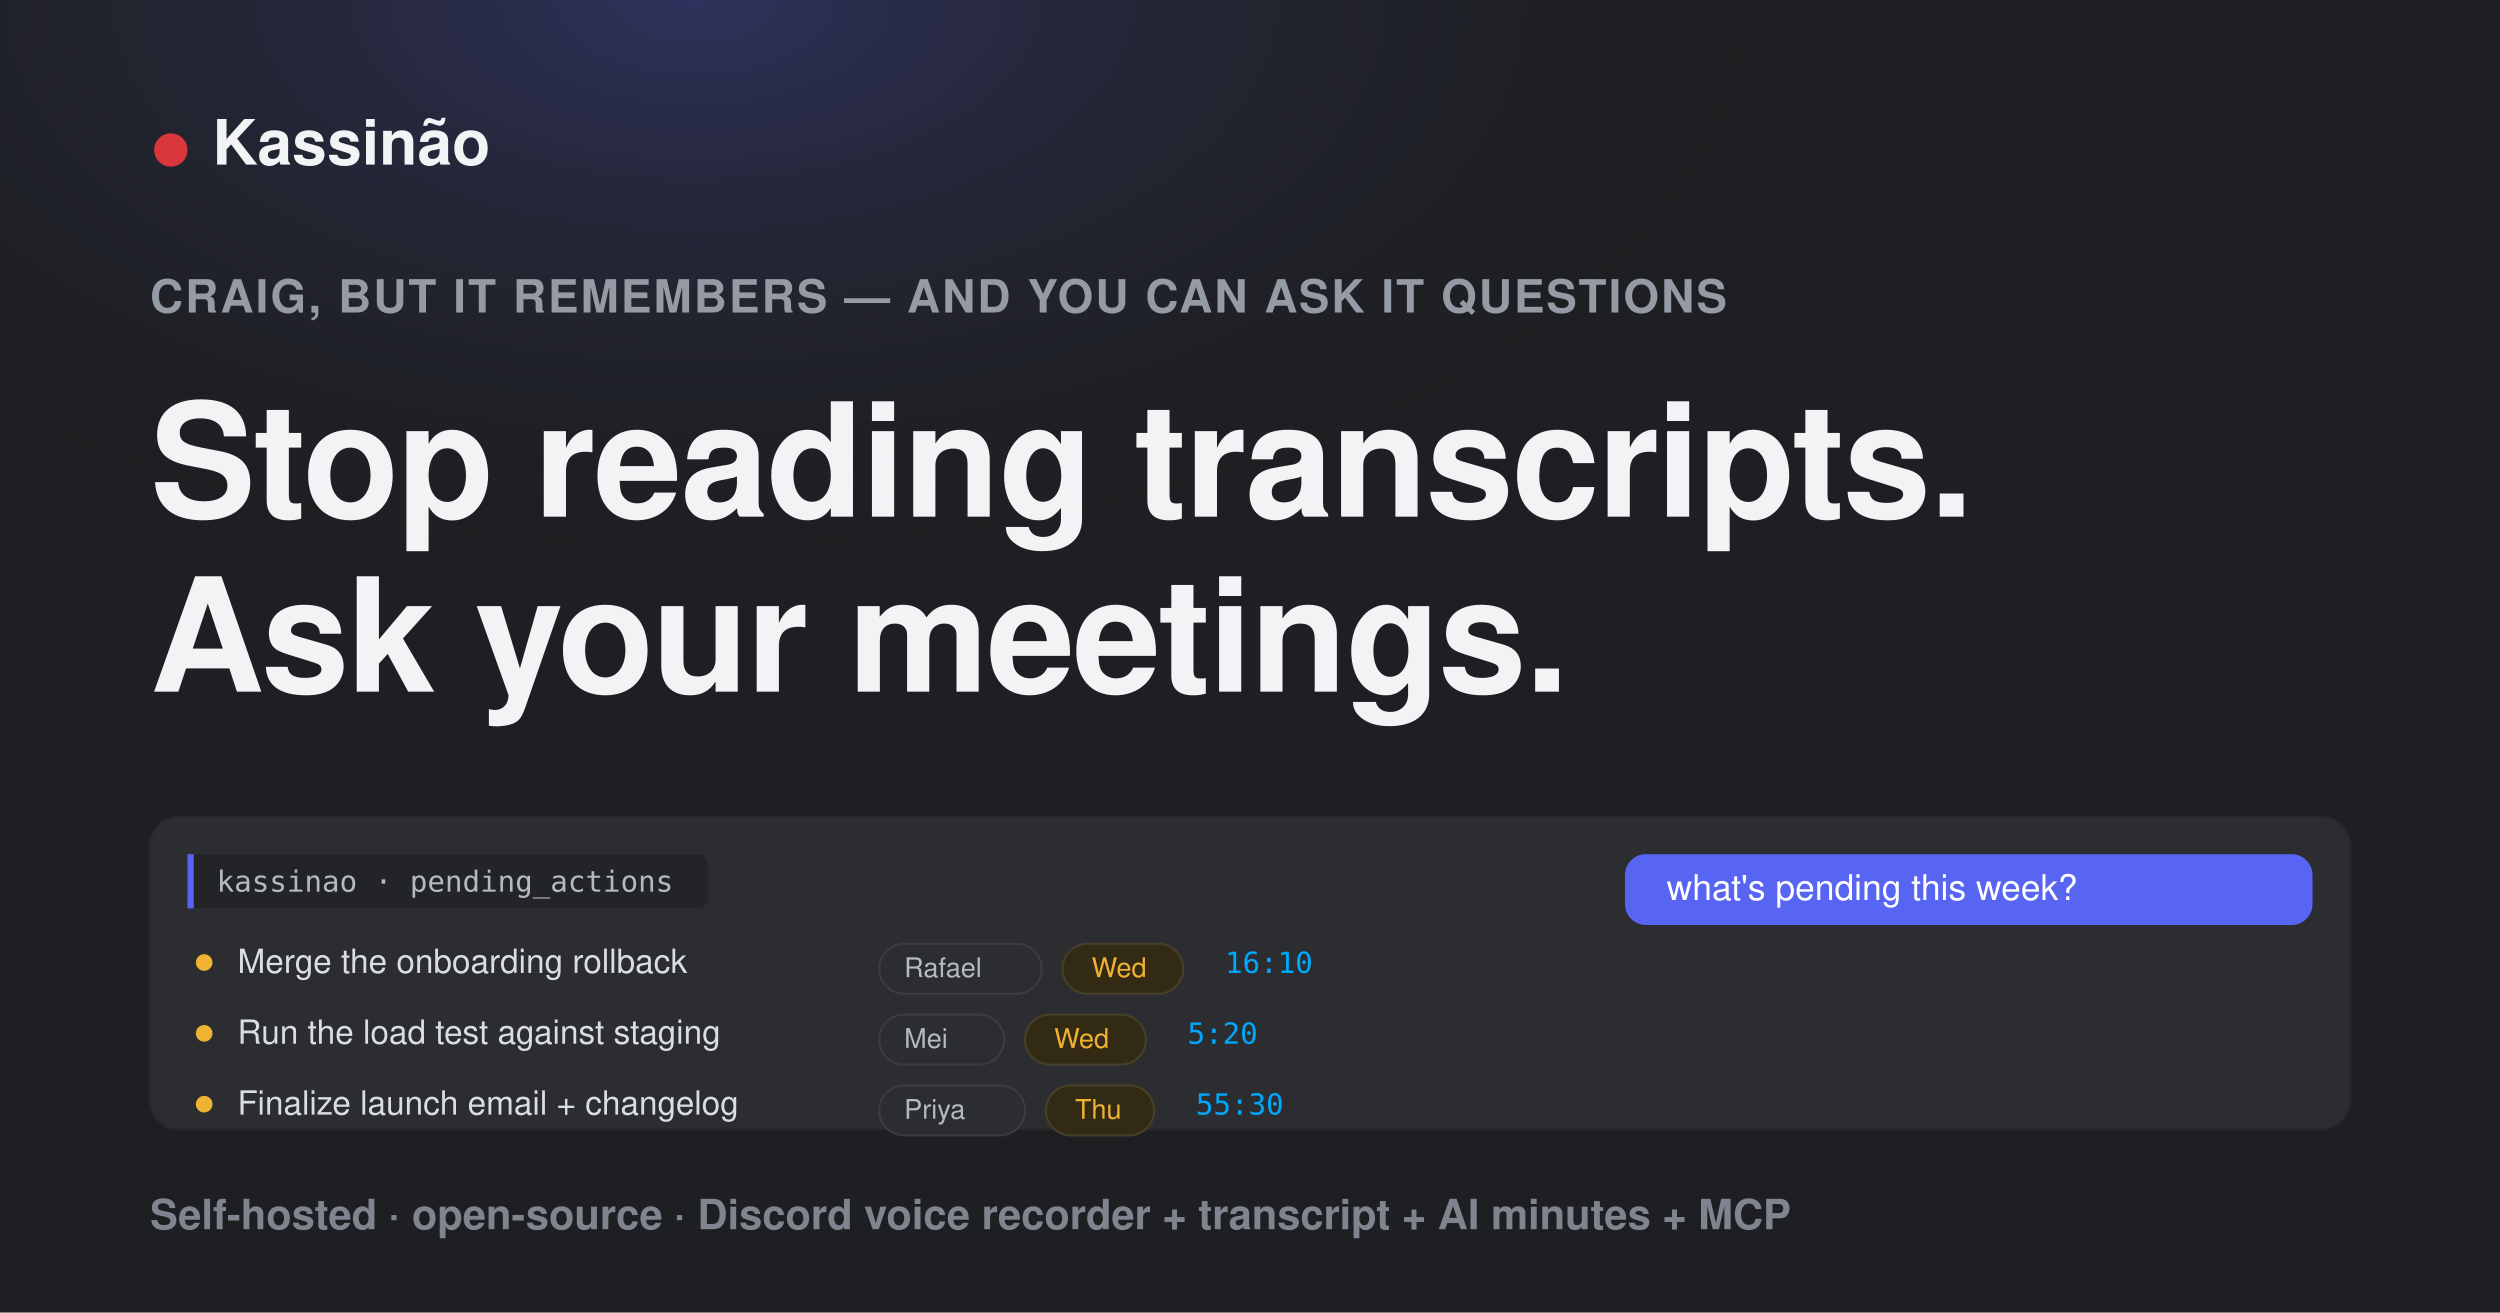
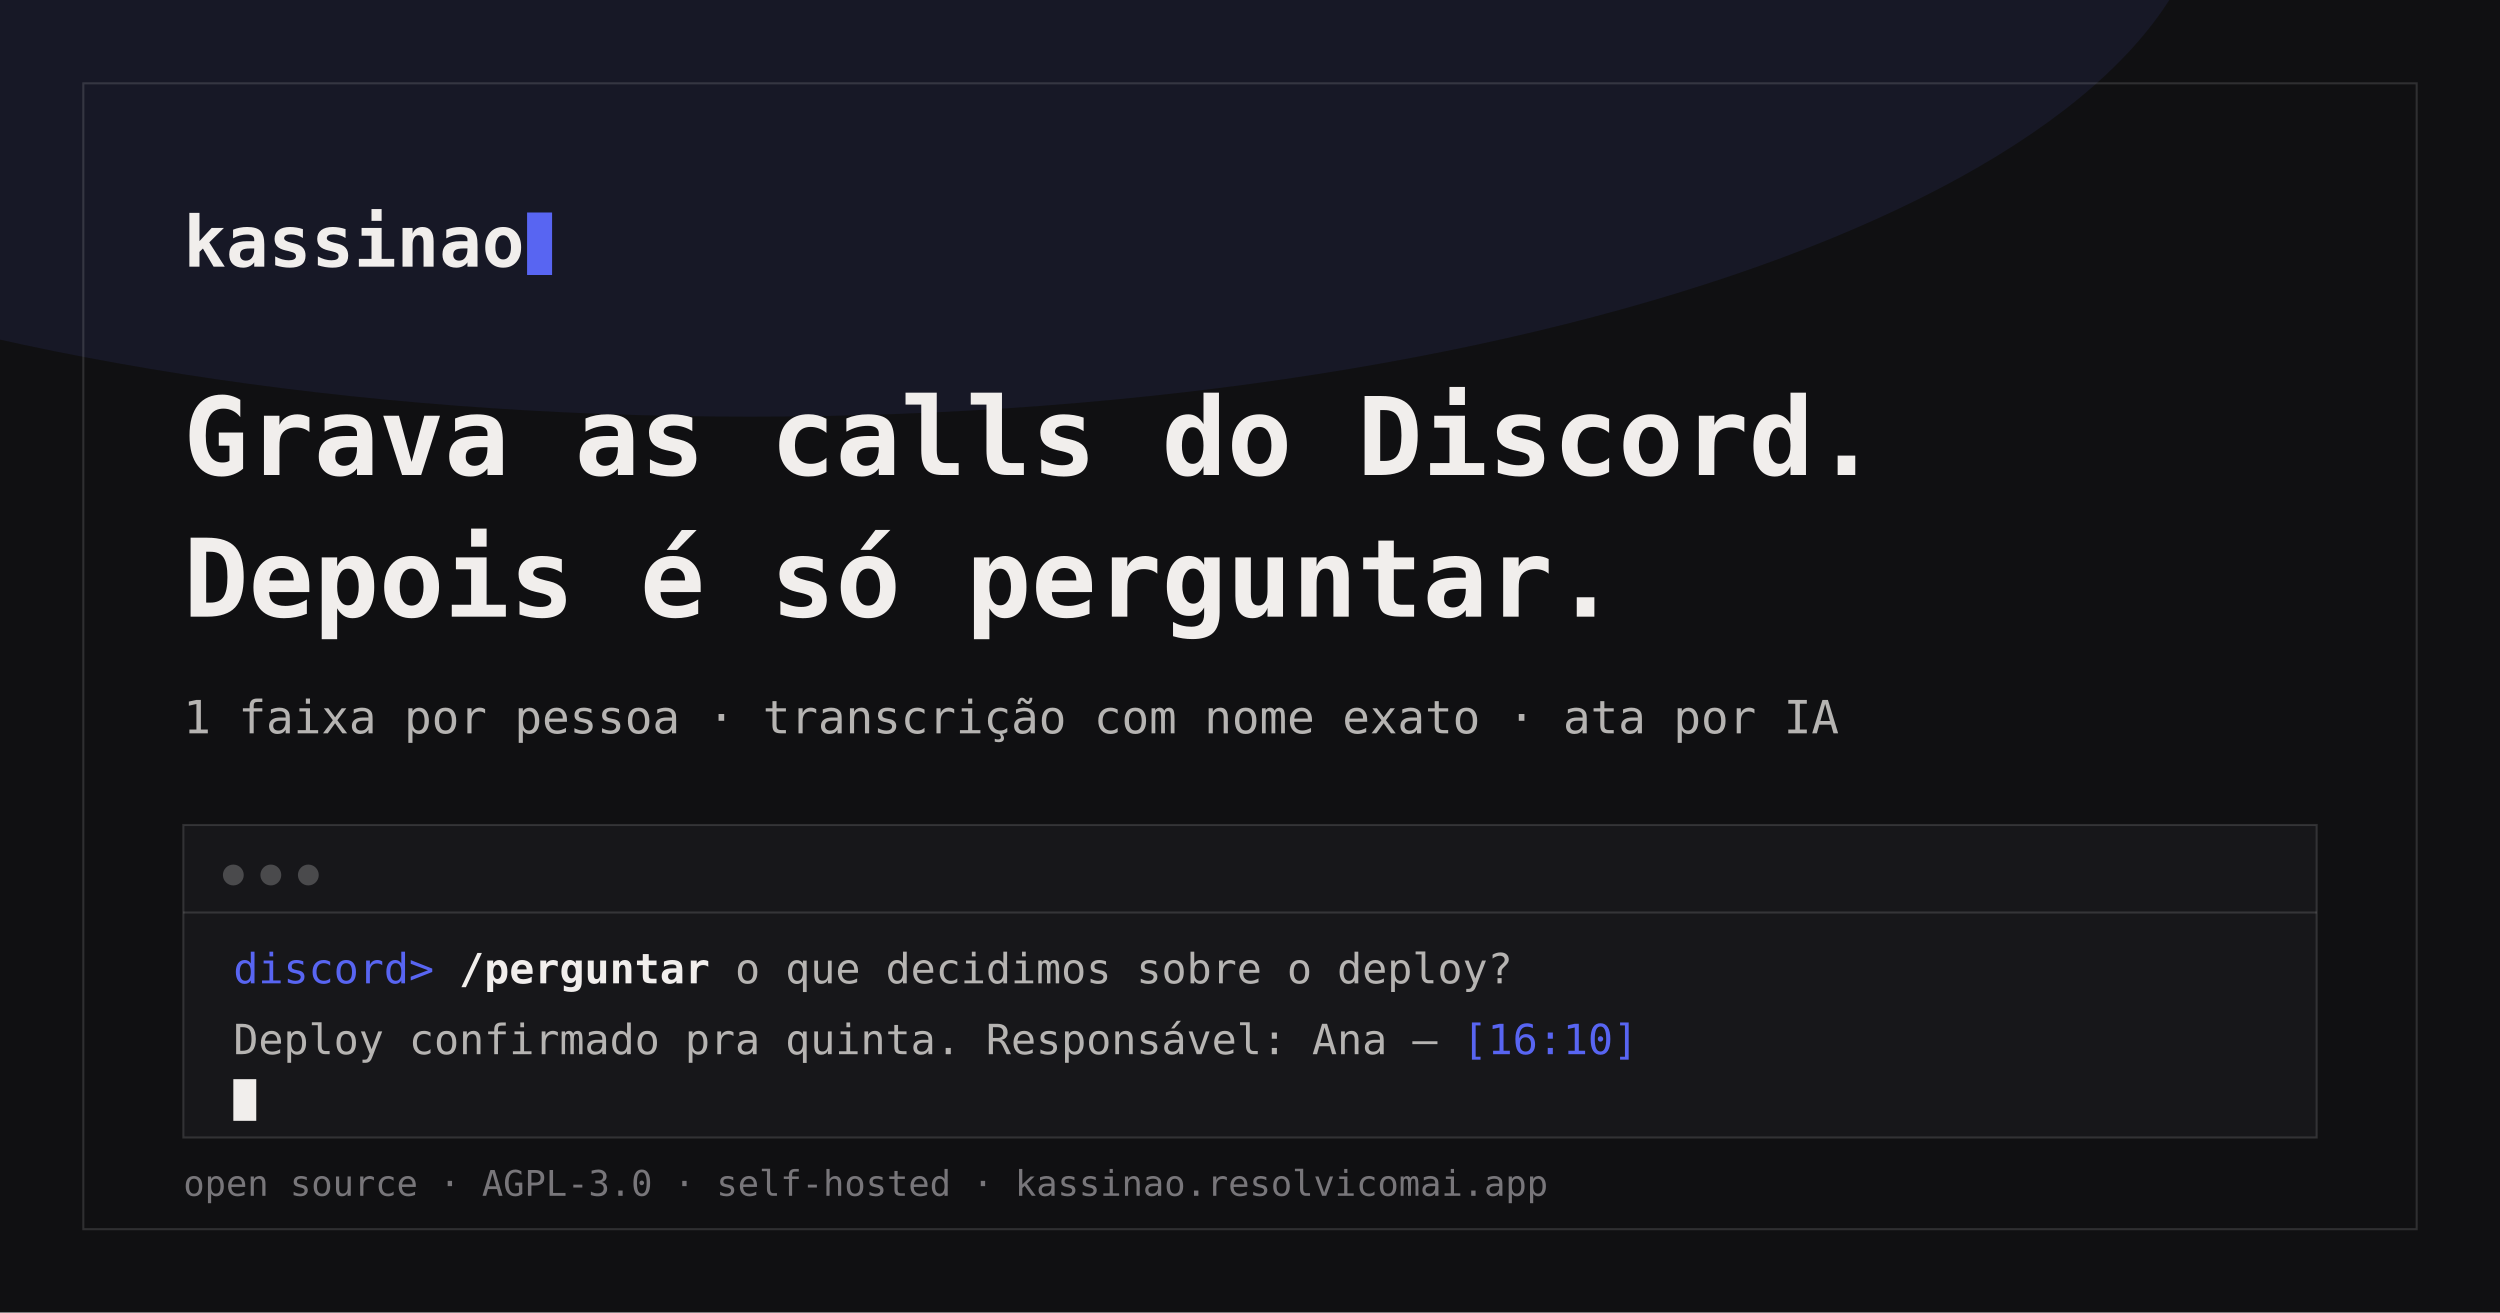
- <svg xmlns="http://www.w3.org/2000/svg" width="1200" height="630" viewBox="0 0 1200 630" font-family="-apple-system, 'Segoe UI', Helvetica, Arial, sans-serif">
+ <svg xmlns="http://www.w3.org/2000/svg" width="1200" height="630" viewBox="0 0 1200 630">
  <defs>
-     <radialGradient id="glow" cx="28%" cy="0%" r="80%">
-       <stop offset="0%" stop-color="#5865f2" stop-opacity="0.28" />
-       <stop offset="55%" stop-color="#1e1f22" stop-opacity="0" />
-     </radialGradient>
+     <style>
+       text { font-family: 'SF Mono', 'Menlo', 'Consolas', monospace; }
+     </style>
  </defs>
-   <rect width="1200" height="630" fill="#1e1f22" />
-   <rect width="1200" height="630" fill="url(#glow)" />
-   <g transform="translate(72,64)">
-     <circle cx="10" cy="8" r="8" fill="#da373c" />
-     <text x="30" y="15" fill="#f2f3f5" font-size="30" font-weight="800">Kassinão</text>
-   </g>
-   <text x="72" y="150" fill="#949ba4" font-size="22" font-weight="600" letter-spacing="1">CRAIG, BUT IT REMEMBERS — AND YOU CAN ASK IT QUESTIONS</text>
-   <text x="72" y="248" fill="#f2f3f5" font-size="76" font-weight="800" letter-spacing="-1">Stop reading transcripts.</text>
-   <text x="72" y="332" fill="#f2f3f5" font-size="76" font-weight="800" letter-spacing="-1">Ask your meetings.</text>
-   <g transform="translate(72,392)">
-     <rect width="1056" height="150" rx="14" fill="#2b2d31" stroke="#26282c" />
-     <rect x="708" y="18" width="330" height="34" rx="10" fill="#5865f2" />
-     <text x="728" y="40" fill="#ffffff" font-size="17">what's pending this week?</text>
-     <rect x="18" y="18" width="250" height="26" rx="5" fill="#232428" />
-     <rect x="18" y="18" width="3" height="26" fill="#5865f2" />
-     <text x="32" y="36" fill="#b5bac1" font-size="14" font-family="ui-monospace, Menlo, monospace">kassinao · pending_actions</text>
-     <g font-size="16">
-       <circle cx="26" cy="70" r="4" fill="#f0b232" />
-       <text x="42" y="75" fill="#dbdee1">Merge the onboarding rollback</text>
-       <rect x="350" y="61" width="78" height="24" rx="12" fill="#2b2d31" stroke="#3a3c42" />
-       <text x="362" y="77" fill="#b5bac1" font-size="13">Rafael</text>
-       <rect x="438" y="61" width="58" height="24" rx="12" fill="#322a12" stroke="#46402a" />
-       <text x="452" y="77" fill="#f0b232" font-size="13">Wed</text>
-       <text x="516" y="75" fill="#00a8fc" font-size="14" font-family="ui-monospace, Menlo, monospace">16:10</text>
-       <circle cx="26" cy="104" r="4" fill="#f0b232" />
-       <text x="42" y="109" fill="#dbdee1">Run the load test against staging</text>
-       <rect x="350" y="95" width="60" height="24" rx="12" fill="#2b2d31" stroke="#3a3c42" />
-       <text x="362" y="111" fill="#b5bac1" font-size="13">Mei</text>
-       <rect x="420" y="95" width="58" height="24" rx="12" fill="#322a12" stroke="#46402a" />
-       <text x="434" y="111" fill="#f0b232" font-size="13">Wed</text>
-       <text x="498" y="109" fill="#00a8fc" font-size="14" font-family="ui-monospace, Menlo, monospace">5:20</text>
-       <circle cx="26" cy="138" r="4" fill="#f0b232" />
-       <text x="42" y="143" fill="#dbdee1">Finalize launch email + changelog</text>
-       <rect x="350" y="129" width="70" height="24" rx="12" fill="#2b2d31" stroke="#3a3c42" />
-       <text x="362" y="145" fill="#b5bac1" font-size="13">Priya</text>
-       <rect x="430" y="129" width="52" height="24" rx="12" fill="#322a12" stroke="#46402a" />
-       <text x="444" y="145" fill="#f0b232" font-size="13">Thu</text>
-       <text x="502" y="143" fill="#00a8fc" font-size="14" font-family="ui-monospace, Menlo, monospace">55:30</text>
-     </g>
-   </g>
-   <text x="72" y="590" fill="#80848e" font-size="20" font-weight="600">Self-hosted · open-source · Discord voice recorder + transcript + AI minutes + MCP</text>
+   <rect width="1200" height="630" fill="#101012" />
+   <ellipse cx="360" cy="-60" rx="700" ry="260" fill="#5865f2" opacity="0.09" />
+   <rect x="40" y="40" width="1120" height="550" fill="none" stroke="#ffffff" stroke-opacity="0.13" />
+   <text x="88" y="128" font-size="34" font-weight="700" fill="#f1eeec">kassinao</text>
+   <rect x="253" y="102" width="12" height="30" fill="#5865f2" />
+   <text x="88" y="228" font-size="52" font-weight="700" fill="#f1eeec">Grava as calls do Discord.</text>
+   <text x="88" y="296" font-size="52" font-weight="700" fill="#f1eeec">Depois é só perguntar.</text>
+   <text x="88" y="352" font-size="22" fill="#b6b4b2">1 faixa por pessoa · transcrição com nome exato · ata por IA</text>
+   <rect x="88" y="396" width="1024" height="150" fill="#17171a" stroke="#ffffff" stroke-opacity="0.13" />
+   <circle cx="112" cy="420" r="5" fill="#ffffff" opacity="0.22" />
+   <circle cx="130" cy="420" r="5" fill="#ffffff" opacity="0.22" />
+   <circle cx="148" cy="420" r="5" fill="#ffffff" opacity="0.22" />
+   <line x1="88" y1="438" x2="1112" y2="438" stroke="#ffffff" stroke-opacity="0.13" />
+   <text x="112" y="472" font-size="20">
+     <tspan fill="#5865f2">discord&gt;</tspan>
+     <tspan fill="#f1eeec" font-weight="700">/perguntar</tspan>
+     <tspan fill="#b6b4b2">o que decidimos sobre o deploy?</tspan>
+   </text>
+   <text x="112" y="506" font-size="20">
+     <tspan fill="#b6b4b2">Deploy confirmado pra quinta. Responsável: Ana —</tspan>
+     <tspan fill="#5865f2">[16:10]</tspan>
+   </text>
+   <rect x="112" y="518" width="11" height="20" fill="#f1eeec" />
+   <text x="88" y="574" font-size="17" fill="#78767a">open source · AGPL-3.0 · self-hosted · kassinao.resolvicomai.app</text>
</svg>
